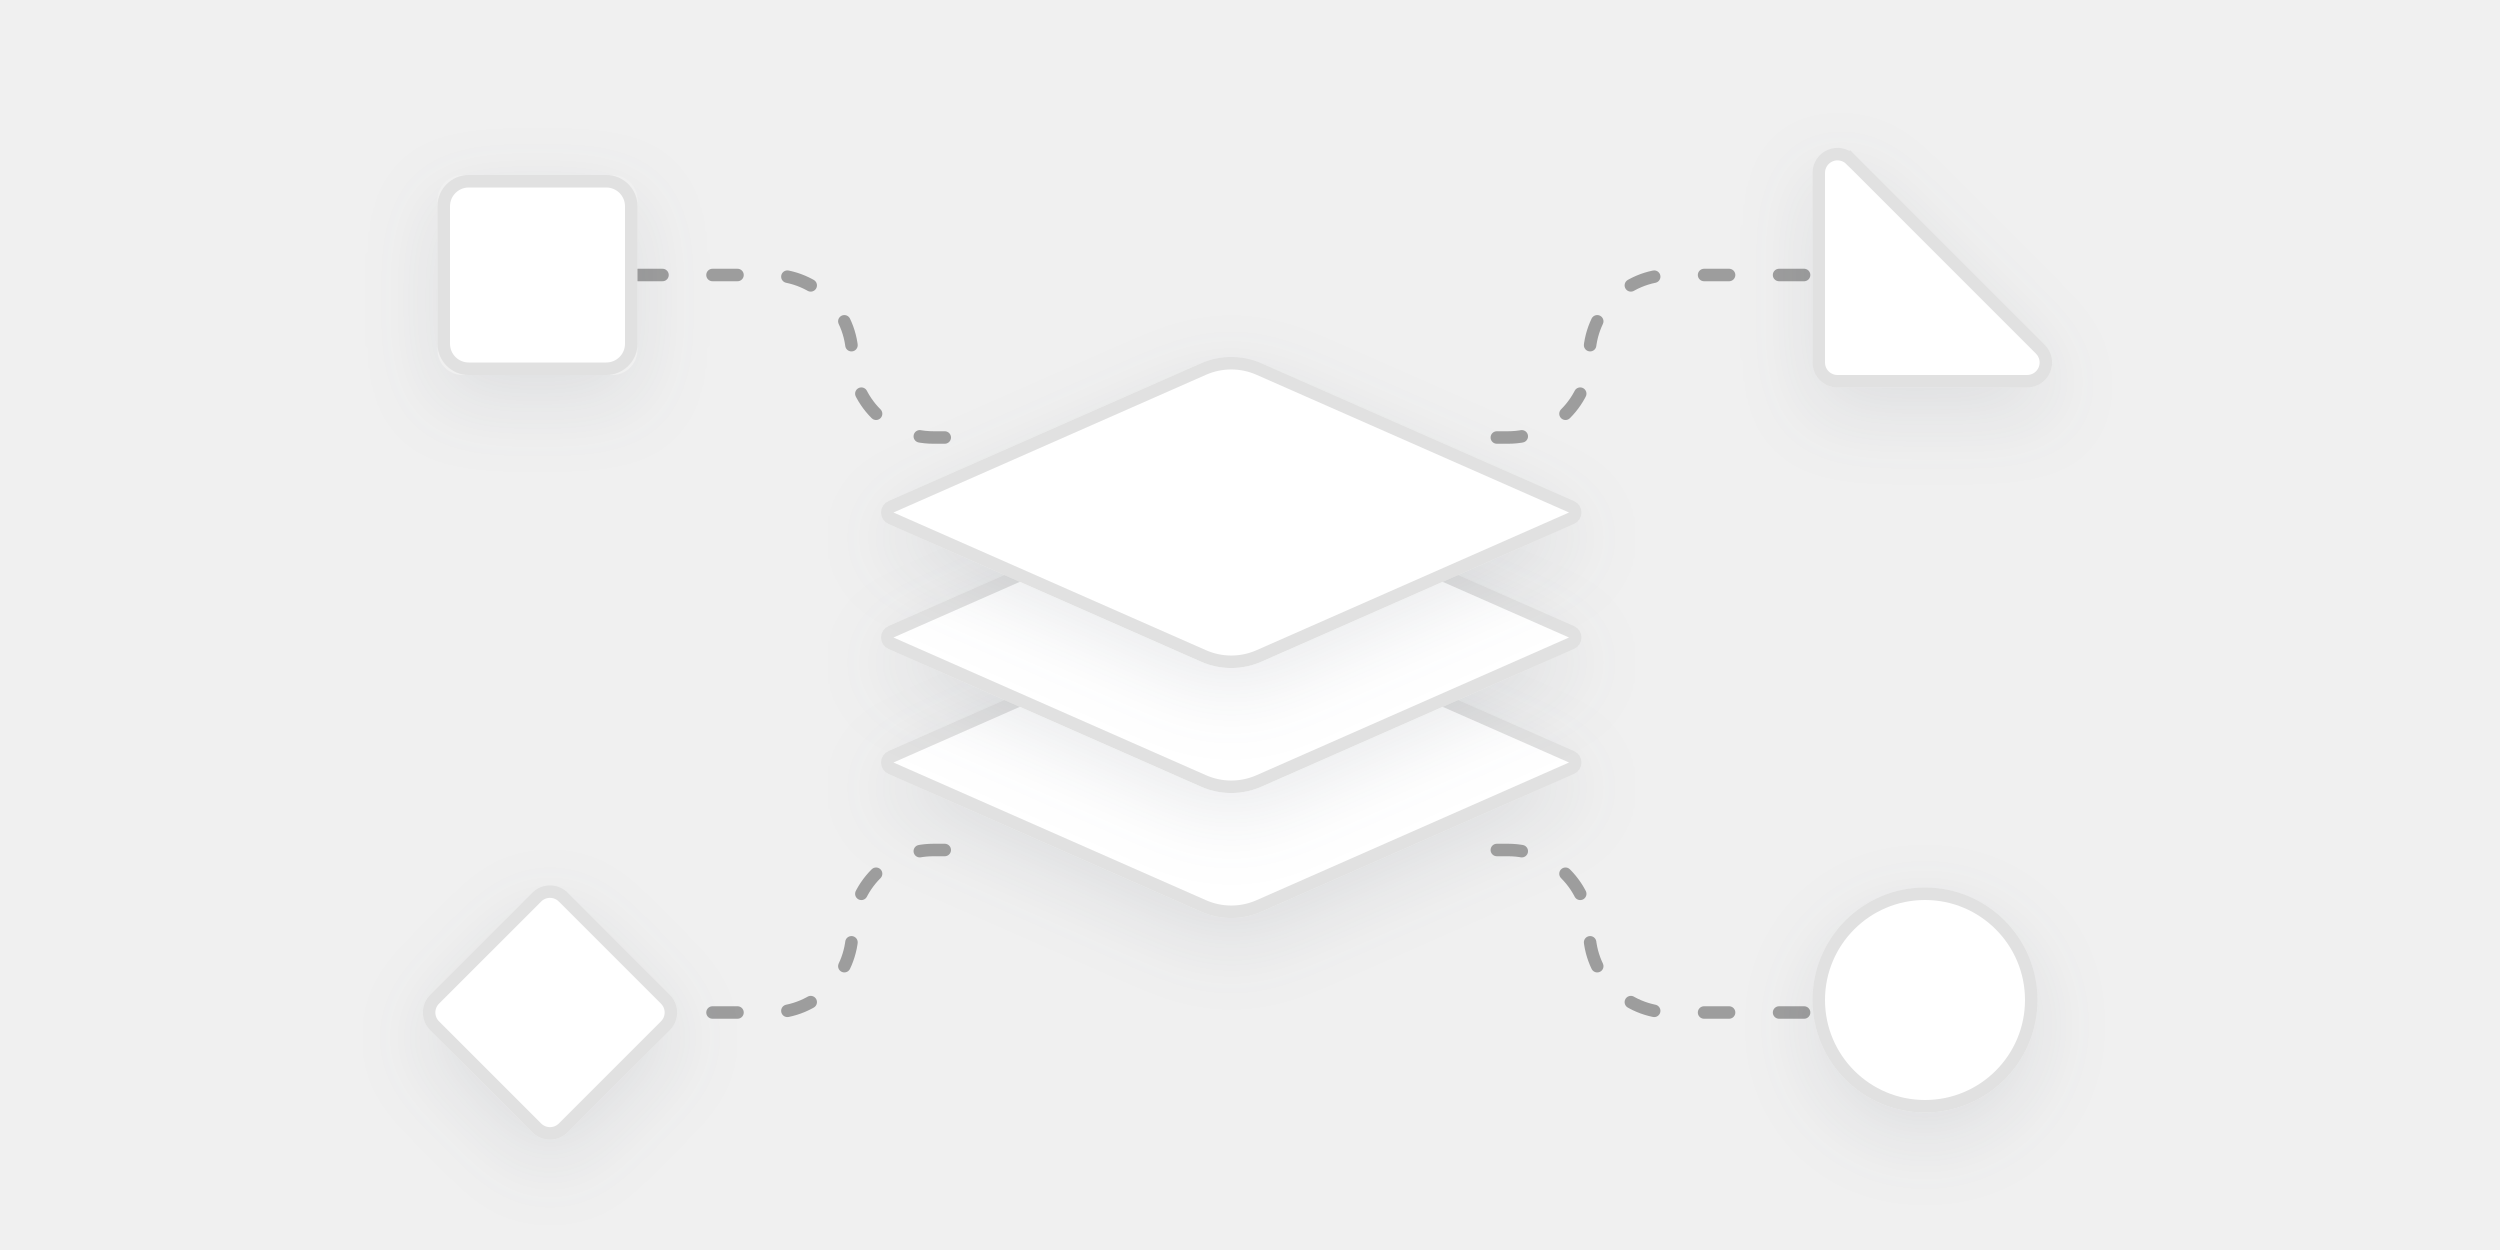
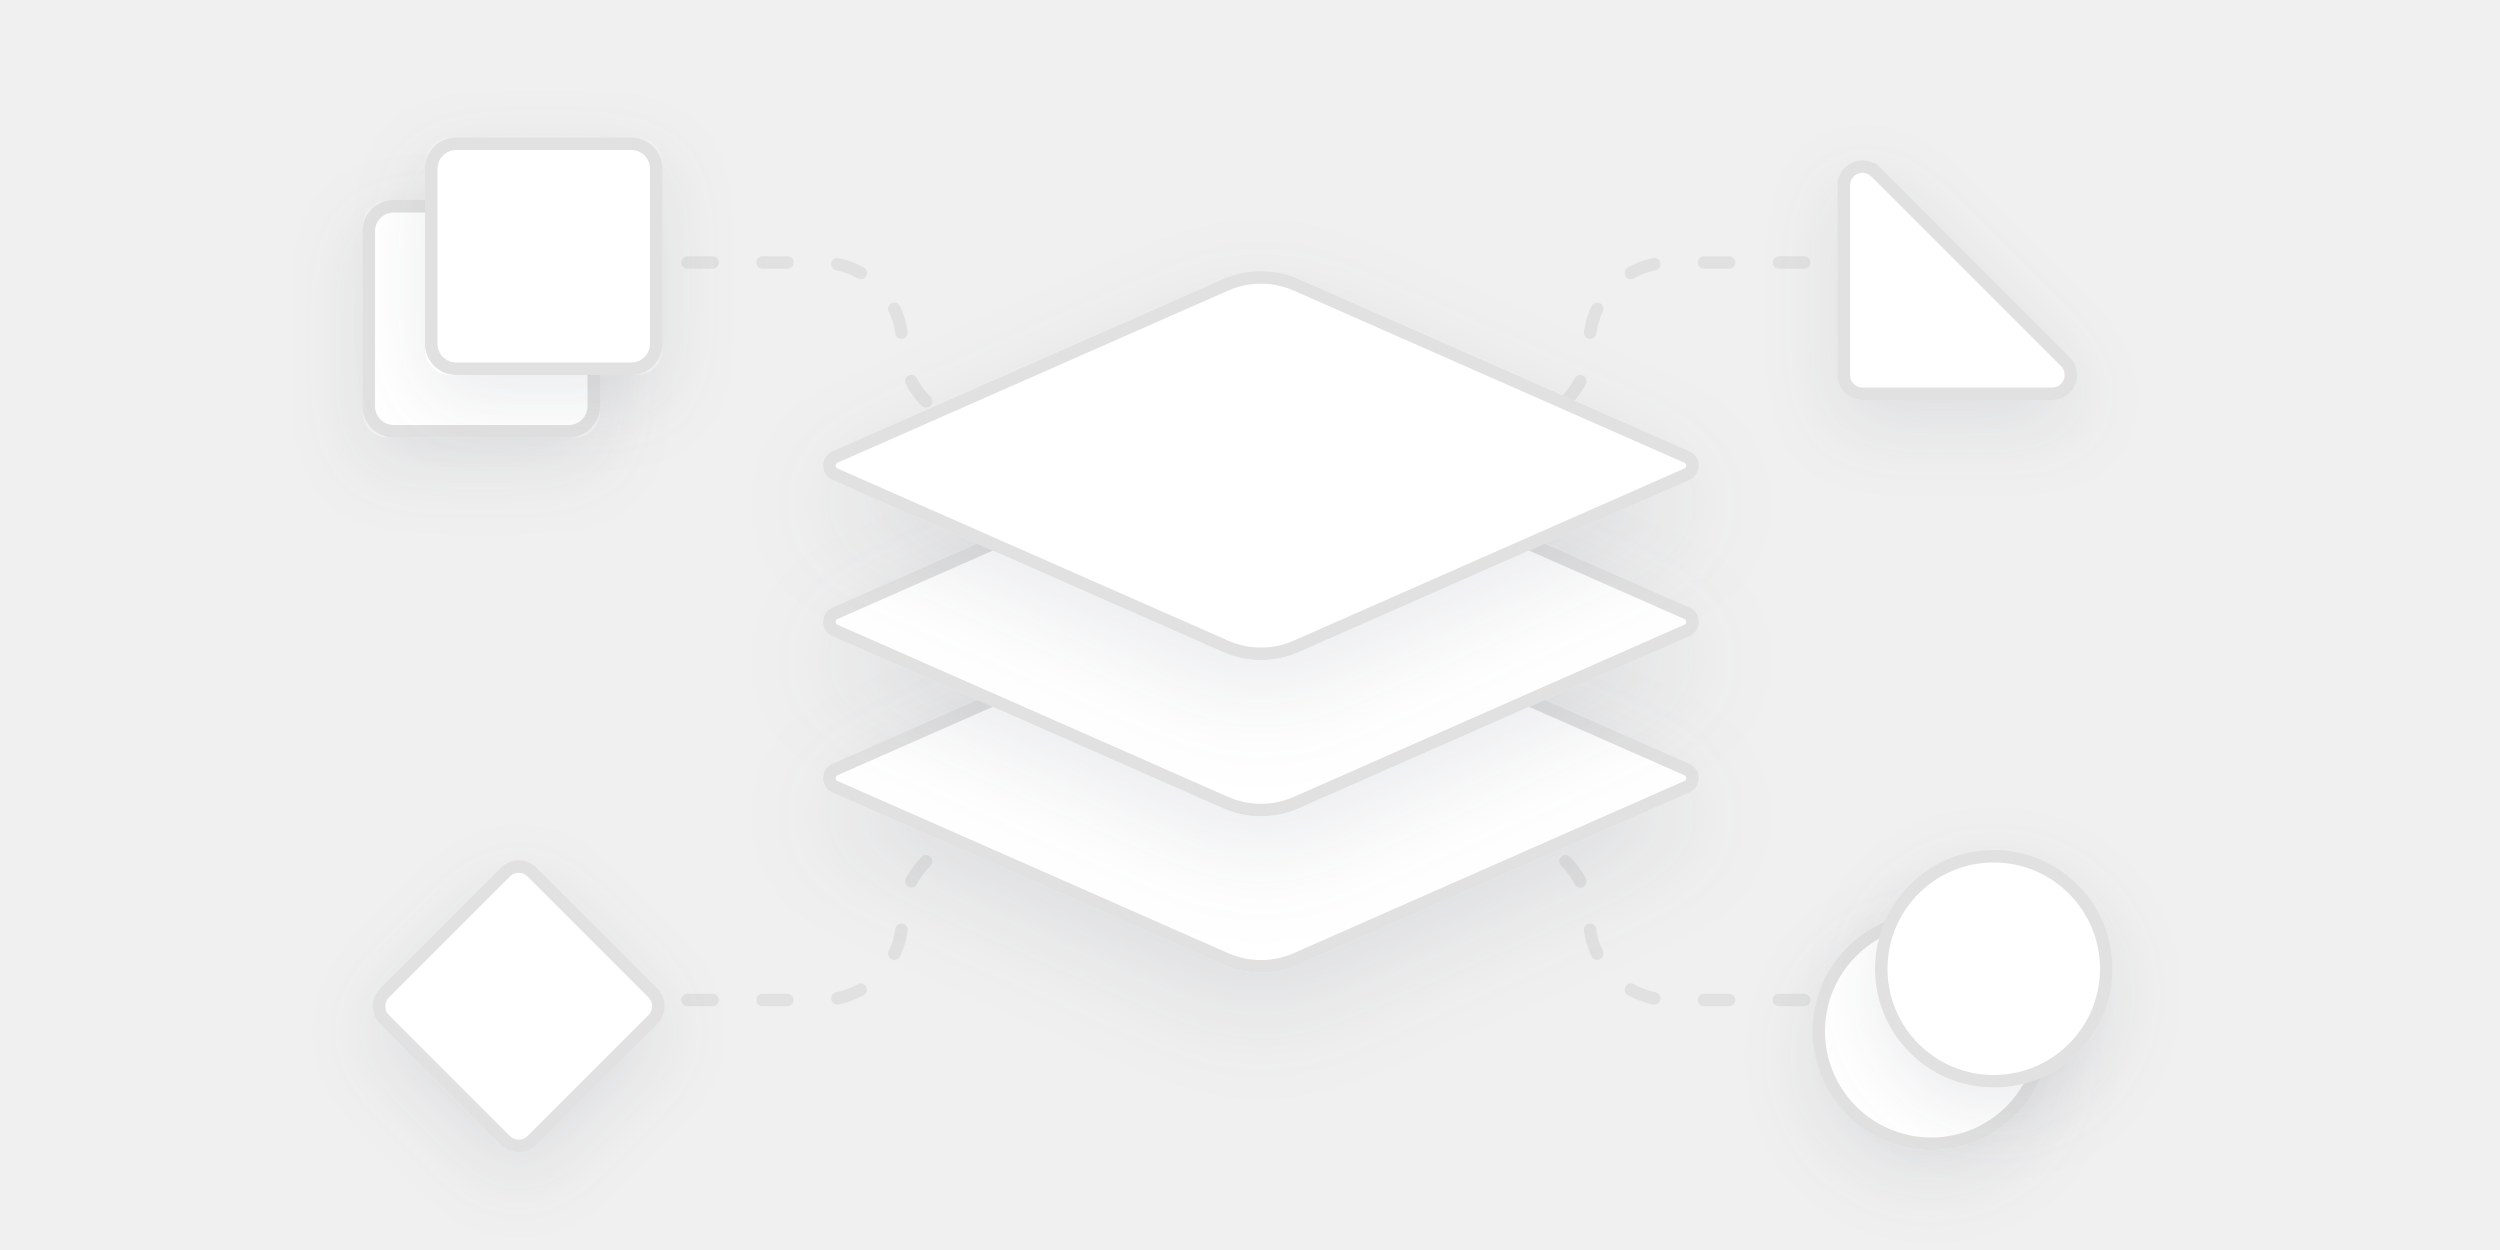
<svg xmlns="http://www.w3.org/2000/svg" xmlns:xlink="http://www.w3.org/1999/xlink" width="200" height="100" viewBox="0 0 200 100">
  <defs>
-     <path id="b" d="M31.92 21.066l25.003 11.019a1 1 0 0 1 0 1.83L31.92 44.934a6 6 0 0 1-4.84 0L2.077 33.915a1 1 0 0 1 0-1.83L27.08 21.066a6 6 0 0 1 4.84 0z" />
-     <filter id="a" width="128.9%" height="172.6%" x="-14.4%" y="-28.6%" filterUnits="objectBoundingBox">
+     <path id="b" d="M39.9 26.333l31.254 13.773a1.25 1.25 0 0 1 0 2.288L39.9 56.167a7.5 7.5 0 0 1-6.048 0L2.596 42.394a1.25 1.25 0 0 1 0-2.288L33.85 26.333a7.5 7.5 0 0 1 6.048 0z" />
+     <filter id="a" width="131.6%" height="178.8%" x="-15.8%" y="-30.2%" filterUnits="objectBoundingBox">
+       <feOffset dy="3" in="SourceAlpha" result="shadowOffsetOuter1" />
+       <feGaussianBlur in="shadowOffsetOuter1" result="shadowBlurOuter1" stdDeviation="4" />
+       <feComposite in="shadowBlurOuter1" in2="SourceAlpha" operator="out" result="shadowBlurOuter1" />
+       <feColorMatrix in="shadowBlurOuter1" values="0 0 0 0 0.22 0 0 0 0 0.259 0 0 0 0 0.329 0 0 0 0.1 0" />
+     </filter>
+     <path id="d" d="M39.9 13.833l31.254 13.773a1.25 1.25 0 0 1 0 2.288L39.9 43.667a7.5 7.5 0 0 1-6.048 0L2.596 29.894a1.25 1.25 0 0 1 0-2.288L33.85 13.833a7.5 7.5 0 0 1 6.048 0z" />
+     <filter id="c" width="131.6%" height="178.8%" x="-15.8%" y="-30.2%" filterUnits="objectBoundingBox">
+       <feOffset dy="3" in="SourceAlpha" result="shadowOffsetOuter1" />
+       <feGaussianBlur in="shadowOffsetOuter1" result="shadowBlurOuter1" stdDeviation="4" />
+       <feComposite in="shadowBlurOuter1" in2="SourceAlpha" operator="out" result="shadowBlurOuter1" />
+       <feColorMatrix in="shadowBlurOuter1" values="0 0 0 0 0.22 0 0 0 0 0.259 0 0 0 0 0.329 0 0 0 0.1 0" />
+     </filter>
+     <path id="f" d="M39.9 1.333l31.254 13.773a1.25 1.25 0 0 1 0 2.288L39.9 31.167a7.5 7.5 0 0 1-6.048 0L2.596 17.394a1.25 1.25 0 0 1 0-2.288L33.85 1.333a7.5 7.5 0 0 1 6.048 0z" />
+     <filter id="e" width="131.6%" height="178.8%" x="-15.8%" y="-30.2%" filterUnits="objectBoundingBox">
+       <feOffset dy="3" in="SourceAlpha" result="shadowOffsetOuter1" />
+       <feGaussianBlur in="shadowOffsetOuter1" result="shadowBlurOuter1" stdDeviation="4" />
+       <feComposite in="shadowBlurOuter1" in2="SourceAlpha" operator="out" result="shadowBlurOuter1" />
+       <feColorMatrix in="shadowBlurOuter1" values="0 0 0 0 0.22 0 0 0 0 0.259 0 0 0 0 0.329 0 0 0 0.1 0" />
+     </filter>
+     <circle id="h" cx="125.5" cy="72.5" r="9.5" />
+     <filter id="g" width="205.3%" height="205.3%" x="-52.6%" y="-42.1%" filterUnits="objectBoundingBox">
      <feOffset dy="2" in="SourceAlpha" result="shadowOffsetOuter1" />
      <feGaussianBlur in="shadowOffsetOuter1" result="shadowBlurOuter1" stdDeviation="3" />
      <feComposite in="shadowBlurOuter1" in2="SourceAlpha" operator="out" result="shadowBlurOuter1" />
      <feColorMatrix in="shadowBlurOuter1" values="0 0 0 0 0.22 0 0 0 0 0.259 0 0 0 0 0.329 0 0 0 0.1 0" />
    </filter>
-     <path id="d" d="M31.92 11.066l25.003 11.019a1 1 0 0 1 0 1.83L31.92 34.934a6 6 0 0 1-4.84 0L2.077 23.915a1 1 0 0 1 0-1.83L27.08 11.066a6 6 0 0 1 4.84 0z" />
-     <filter id="c" width="128.9%" height="172.6%" x="-14.4%" y="-28.6%" filterUnits="objectBoundingBox">
+     <circle id="j" cx="130.5" cy="67.5" r="9.5" />
+     <filter id="i" width="205.3%" height="205.3%" x="-52.6%" y="-42.1%" filterUnits="objectBoundingBox">
      <feOffset dy="2" in="SourceAlpha" result="shadowOffsetOuter1" />
      <feGaussianBlur in="shadowOffsetOuter1" result="shadowBlurOuter1" stdDeviation="3" />
      <feComposite in="shadowBlurOuter1" in2="SourceAlpha" operator="out" result="shadowBlurOuter1" />
      <feColorMatrix in="shadowBlurOuter1" values="0 0 0 0 0.22 0 0 0 0 0.259 0 0 0 0 0.329 0 0 0 0.1 0" />
    </filter>
-     <path id="f" d="M31.92 1.066l25.003 11.019a1 1 0 0 1 0 1.83L31.92 24.934a6 6 0 0 1-4.84 0L2.077 13.915a1 1 0 0 1 0-1.83L27.08 1.066a6 6 0 0 1 4.84 0z" />
-     <filter id="e" width="128.9%" height="172.6%" x="-14.4%" y="-28.6%" filterUnits="objectBoundingBox">
+     <path id="l" d="M13.914 59.414l9.672 9.672a2 2 0 0 1 0 2.828l-9.672 9.672a2 2 0 0 1-2.828 0l-9.672-9.672a2 2 0 0 1 0-2.828l9.672-9.672a2 2 0 0 1 2.828 0z" />
+     <filter id="k" width="173.4%" height="173.4%" x="-36.7%" y="-28.7%" filterUnits="objectBoundingBox">
      <feOffset dy="2" in="SourceAlpha" result="shadowOffsetOuter1" />
      <feGaussianBlur in="shadowOffsetOuter1" result="shadowBlurOuter1" stdDeviation="3" />
      <feComposite in="shadowBlurOuter1" in2="SourceAlpha" operator="out" result="shadowBlurOuter1" />
      <feColorMatrix in="shadowBlurOuter1" values="0 0 0 0 0.22 0 0 0 0 0.259 0 0 0 0 0.329 0 0 0 0.1 0" />
    </filter>
-     <circle id="h" cx="154" cy="80" r="9" />
-     <filter id="g" width="211.1%" height="211.1%" x="-55.6%" y="-44.4%" filterUnits="objectBoundingBox">
+     <rect id="n" width="19" height="19" x="0" y="6" rx="2" />
+     <filter id="m" width="205.3%" height="205.3%" x="-52.6%" y="-42.1%" filterUnits="objectBoundingBox">
      <feOffset dy="2" in="SourceAlpha" result="shadowOffsetOuter1" />
      <feGaussianBlur in="shadowOffsetOuter1" result="shadowBlurOuter1" stdDeviation="3" />
      <feComposite in="shadowBlurOuter1" in2="SourceAlpha" operator="out" result="shadowBlurOuter1" />
      <feColorMatrix in="shadowBlurOuter1" values="0 0 0 0 0.22 0 0 0 0 0.259 0 0 0 0 0.329 0 0 0 0.1 0" />
    </filter>
-     <path id="j" d="M45.414 71.414l8.172 8.172a2 2 0 0 1 0 2.828l-8.172 8.172a2 2 0 0 1-2.828 0l-8.172-8.172a2 2 0 0 1 0-2.828l8.172-8.172a2 2 0 0 1 2.828 0z" />
-     <filter id="i" width="183.4%" height="183.4%" x="-41.7%" y="-32.6%" filterUnits="objectBoundingBox">
+     <rect id="p" width="19" height="19" x="5" y="1" rx="2" />
+     <filter id="o" width="205.3%" height="205.3%" x="-52.6%" y="-42.1%" filterUnits="objectBoundingBox">
      <feOffset dy="2" in="SourceAlpha" result="shadowOffsetOuter1" />
      <feGaussianBlur in="shadowOffsetOuter1" result="shadowBlurOuter1" stdDeviation="3" />
      <feComposite in="shadowBlurOuter1" in2="SourceAlpha" operator="out" result="shadowBlurOuter1" />
      <feColorMatrix in="shadowBlurOuter1" values="0 0 0 0 0.22 0 0 0 0 0.259 0 0 0 0 0.329 0 0 0 0.1 0" />
    </filter>
-     <rect id="l" width="16" height="16" x="0" y="5" rx="2" />
-     <filter id="k" width="225%" height="225%" x="-62.5%" y="-50%" filterUnits="objectBoundingBox">
-       <feOffset dy="2" in="SourceAlpha" result="shadowOffsetOuter1" />
-       <feGaussianBlur in="shadowOffsetOuter1" result="shadowBlurOuter1" stdDeviation="3" />
-       <feComposite in="shadowBlurOuter1" in2="SourceAlpha" operator="out" result="shadowBlurOuter1" />
-       <feColorMatrix in="shadowBlurOuter1" values="0 0 0 0 0.22 0 0 0 0 0.259 0 0 0 0 0.329 0 0 0 0.1 0" />
-     </filter>
-     <path id="n" d="M113.414 3.414l15.172 15.172A2 2 0 0 1 127.172 22H112a2 2 0 0 1-2-2V4.828a2 2 0 0 1 3.414-1.414z" />
-     <filter id="m" width="178.1%" height="178.1%" x="-45.5%" y="-23.5%" filterUnits="objectBoundingBox">
+     <path id="r" d="M121.414 3.414l15.172 15.172A2 2 0 0 1 135.172 22H120a2 2 0 0 1-2-2V4.828a2 2 0 0 1 3.414-1.414z" />
+     <filter id="q" width="178.1%" height="178.1%" x="-45.5%" y="-23.5%" filterUnits="objectBoundingBox">
      <feOffset dy="2" in="SourceAlpha" result="shadowOffsetOuter1" />
      <feGaussianBlur in="shadowOffsetOuter1" result="shadowBlurOuter1" stdDeviation="3" />
      <feComposite in="shadowBlurOuter1" in2="SourceAlpha" operator="out" result="shadowBlurOuter1" />
      <feColorMatrix in="shadowBlurOuter1" values="0 0 0 0 0.22 0 0 0 0 0.259 0 0 0 0 0.329 0 0 0 0.1 0" />
    </filter>
  </defs>
-   <g fill="none" fill-rule="evenodd">
-     <g transform="translate(69 28)">
+   <g fill="none" fill-rule="evenodd" transform="translate(29 10)">
+     <path stroke="#E1E1E1" stroke-dasharray="2 4" stroke-linecap="round" stroke-linejoin="round" d="M20 11h16.678a6.5 6.5 0 0 1 6.5 6.5 6.5 6.5 0 0 0 6.5 6.5h4.648m67-13h-16.678a6.5 6.5 0 0 0-6.5 6.5 6.5 6.5 0 0 1-6.5 6.5H87h0m34.326 46h-16.678a6.5 6.5 0 0 1-6.5-6.5 6.5 6.5 0 0 0-6.5-6.5H87h0M20 70h16.678a6.5 6.5 0 0 0 6.5-6.5 6.5 6.5 0 0 1 6.5-6.5h4.648" />
+     <g transform="translate(35 11)">
      <use fill="#000" filter="url(#a)" xlink:href="#b" />
-       <path fill="#FFF" stroke="#E1E1E1" stroke-linejoin="square" d="M31.718 21.524a5.5 5.5 0 0 0-4.436 0L2.278 32.542a.5.5 0 0 0 0 .916l25.004 11.018a5.5 5.5 0 0 0 4.436 0l25.004-11.018a.5.5 0 0 0 0-.916L31.718 21.524z" />
+       <path fill="#FFF" stroke="#E1E1E1" stroke-linejoin="square" d="M39.698 26.79a7 7 0 0 0-5.646 0L2.797 40.564a.75.75 0 0 0 0 1.372L34.052 55.71a7 7 0 0 0 5.646 0l31.255-13.774a.75.75 0 0 0 0-1.372L39.698 26.79z" />
      <use fill="#000" filter="url(#c)" xlink:href="#d" />
-       <path fill="#FFF" stroke="#E1E1E1" stroke-linejoin="square" d="M31.718 11.524a5.5 5.5 0 0 0-4.436 0L2.278 22.542a.5.5 0 0 0 0 .916l25.004 11.018a5.5 5.5 0 0 0 4.436 0l25.004-11.018a.5.5 0 0 0 0-.916L31.718 11.524z" />
+       <path fill="#FFF" stroke="#E1E1E1" stroke-linejoin="square" d="M39.698 14.29a7 7 0 0 0-5.646 0L2.797 28.064a.75.75 0 0 0 0 1.372L34.052 43.21a7 7 0 0 0 5.646 0l31.255-13.774a.75.75 0 0 0 0-1.372L39.698 14.29z" />
      <use fill="#000" filter="url(#e)" xlink:href="#f" />
-       <path fill="#FFF" stroke="#E1E1E1" stroke-linejoin="square" d="M31.718 1.524a5.5 5.5 0 0 0-4.436 0L2.278 12.542a.5.5 0 0 0 0 .916l25.004 11.018a5.5 5.5 0 0 0 4.436 0l25.004-11.018a.5.5 0 0 0 0-.916L31.718 1.524z" />
+       <path fill="#FFF" stroke="#E1E1E1" stroke-linejoin="square" d="M39.698 1.79a7 7 0 0 0-5.646 0L2.797 15.564a.75.75 0 0 0 0 1.372L34.052 30.71a7 7 0 0 0 5.646 0l31.255-13.774a.75.75 0 0 0 0-1.372L39.698 1.79z" />
    </g>
-     <path stroke="#9D9D9D" stroke-dasharray="2 4" stroke-linecap="round" stroke-linejoin="round" d="M45 22h16.678a6.5 6.5 0 0 1 6.5 6.5 6.5 6.5 0 0 0 6.5 6.5h4.648m71-13h-16.678a6.5 6.5 0 0 0-6.5 6.5 6.5 6.5 0 0 1-6.5 6.5H116h0m34.326 46h-16.678a6.5 6.5 0 0 1-6.5-6.5 6.5 6.5 0 0 0-6.5-6.5H116h0M45 81h16.678a6.5 6.5 0 0 0 6.5-6.5 6.5 6.5 0 0 1 6.5-6.5h4.648" />
    <use fill="#000" filter="url(#g)" xlink:href="#h" />
-     <circle cx="154" cy="80" r="8.5" fill="#FFF" stroke="#E1E1E1" stroke-linejoin="square" />
+     <circle cx="125.5" cy="72.5" r="9" fill="#FFF" stroke="#E1E1E1" stroke-linejoin="square" />
    <use fill="#000" filter="url(#i)" xlink:href="#j" />
-     <path fill="#FFF" stroke="#E1E1E1" stroke-linejoin="square" d="M45.06 71.768a1.5 1.5 0 0 0-2.12 0l-8.172 8.171a1.5 1.5 0 0 0 0 2.122l8.171 8.171a1.5 1.5 0 0 0 2.122 0l8.171-8.171a1.5 1.5 0 0 0 0-2.122l-8.171-8.171z" />
-     <g transform="translate(35 9)">
-       <use fill="#000" filter="url(#k)" xlink:href="#l" />
-       <rect width="15" height="15" x=".5" y="5.5" fill="#FFF" stroke="#E1E1E1" stroke-linejoin="square" rx="2" />
-       <use fill="#000" filter="url(#m)" xlink:href="#n" />
-       <path fill="#FFF" stroke="#E1E1E1" stroke-linejoin="square" d="M113.06 3.768a1.5 1.5 0 0 0-2.56 1.06V20a1.5 1.5 0 0 0 1.5 1.5h15.172a1.5 1.5 0 0 0 1.06-2.56L113.061 3.767z" />
-     </g>
+     <circle cx="130.5" cy="67.5" r="9" fill="#FFF" stroke="#E1E1E1" stroke-linejoin="square" />
+     <use fill="#000" filter="url(#k)" xlink:href="#l" />
+     <path fill="#FFF" stroke="#E1E1E1" stroke-linejoin="square" d="M13.56 59.768a1.5 1.5 0 0 0-2.12 0l-9.672 9.671a1.5 1.5 0 0 0 0 2.122l9.671 9.671a1.5 1.5 0 0 0 2.122 0l9.671-9.671a1.5 1.5 0 0 0 0-2.122l-9.671-9.671z" />
+     <use fill="#000" filter="url(#m)" xlink:href="#n" />
+     <rect width="18" height="18" x=".5" y="6.5" fill="#FFF" stroke="#E1E1E1" stroke-linejoin="square" rx="2" />
+     <use fill="#000" filter="url(#o)" xlink:href="#p" />
+     <rect width="18" height="18" x="5.5" y="1.5" fill="#FFF" stroke="#E1E1E1" stroke-linejoin="square" rx="2" />
+     <use fill="#000" filter="url(#q)" xlink:href="#r" />
+     <path fill="#FFF" stroke="#E1E1E1" stroke-linejoin="square" d="M121.06 3.768a1.5 1.5 0 0 0-2.56 1.06V20a1.5 1.5 0 0 0 1.5 1.5h15.172a1.5 1.5 0 0 0 1.06-2.56L121.061 3.767z" />
  </g>
</svg>
